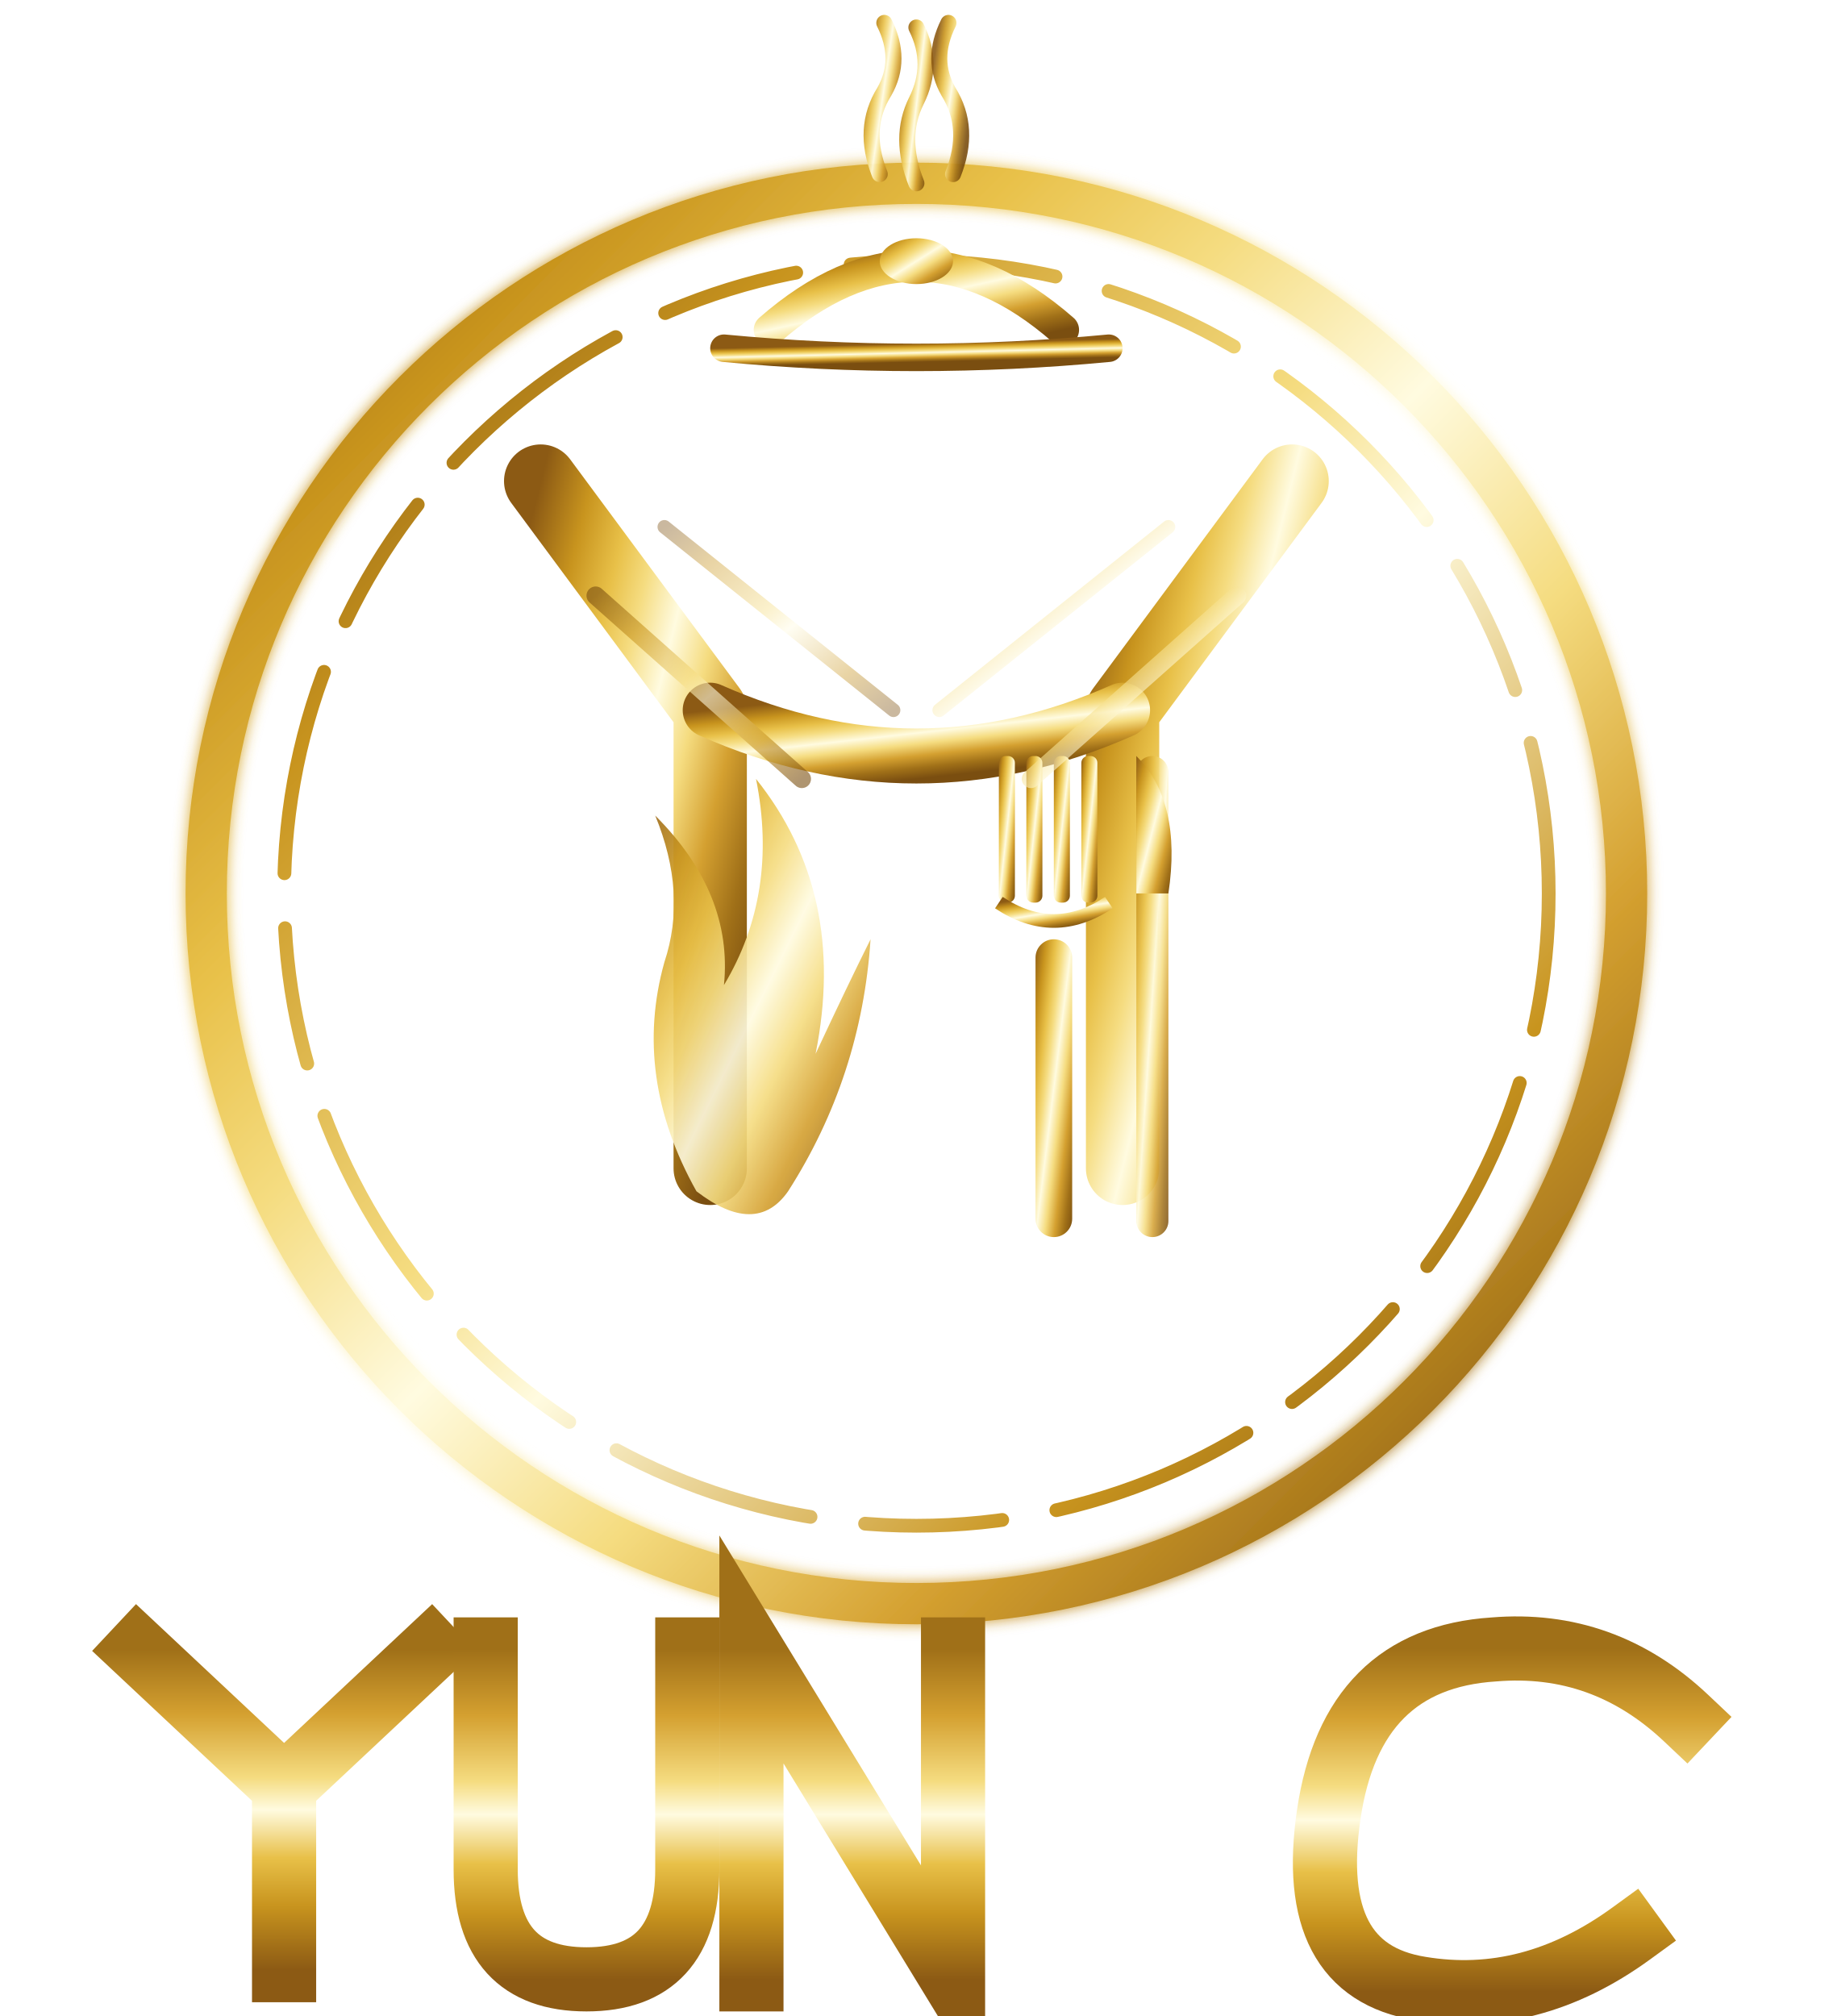
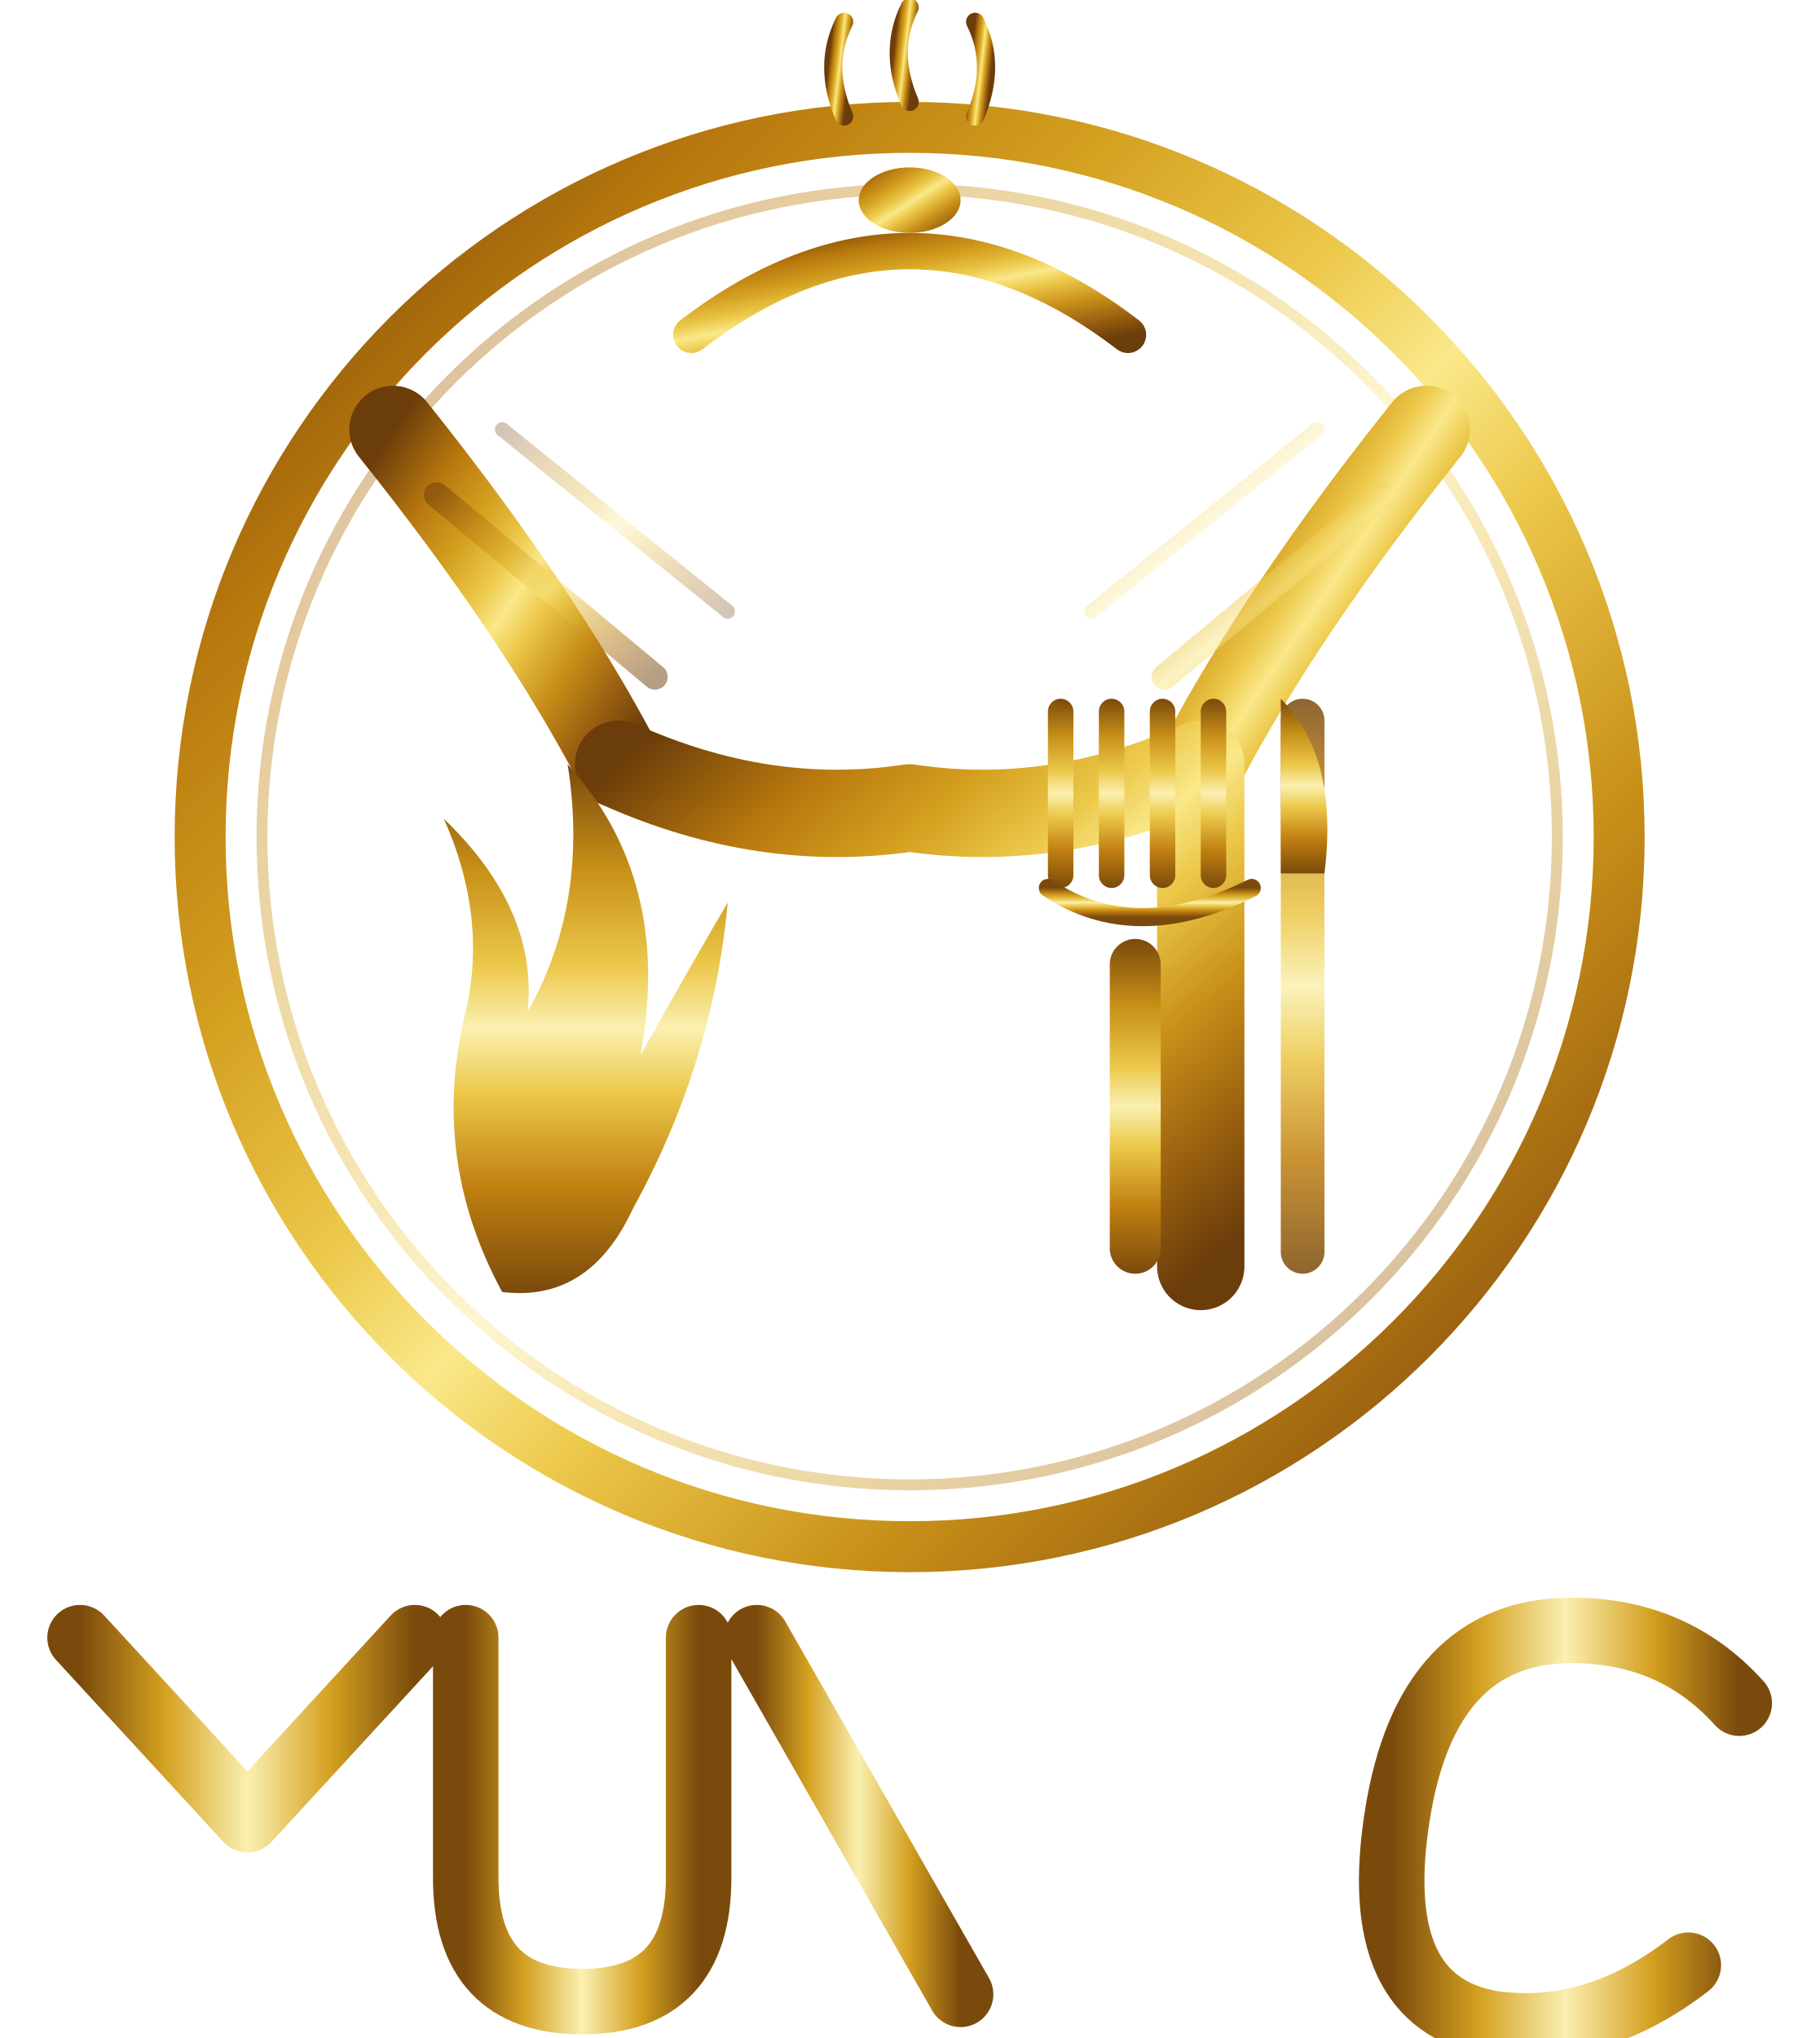
- <svg xmlns="http://www.w3.org/2000/svg" viewBox="0 0 400 440" fill="none">
+ <svg xmlns="http://www.w3.org/2000/svg" viewBox="0 0 500 560" fill="none">
  <defs>
-     <linearGradient id="gold" x1="0%" y1="0%" x2="100%" y2="100%">
-       <stop offset="0%" stop-color="#8C5A14" />
-       <stop offset="15%" stop-color="#C8941E" />
-       <stop offset="28%" stop-color="#E8C048" />
-       <stop offset="38%" stop-color="#F5DC80" />
-       <stop offset="50%" stop-color="#FFFBE0" />
-       <stop offset="62%" stop-color="#F5DC80" />
-       <stop offset="75%" stop-color="#D4A030" />
-       <stop offset="88%" stop-color="#A07018" />
-       <stop offset="100%" stop-color="#7A4E10" />
+     <linearGradient id="g1" x1="0%" y1="0%" x2="100%" y2="100%">
+       <stop offset="0%" stop-color="#6B3D0A" />
+       <stop offset="18%" stop-color="#B8780E" />
+       <stop offset="32%" stop-color="#D4A020" />
+       <stop offset="44%" stop-color="#ECC84A" />
+       <stop offset="52%" stop-color="#FAE88A" />
+       <stop offset="60%" stop-color="#ECC84A" />
+       <stop offset="74%" stop-color="#C89018" />
+       <stop offset="88%" stop-color="#9A6010" />
+       <stop offset="100%" stop-color="#6B3D0A" />
    </linearGradient>
-     <linearGradient id="gold2" x1="0%" y1="0%" x2="100%" y2="100%">
-       <stop offset="0%" stop-color="#7A4E10" />
-       <stop offset="20%" stop-color="#C8941E" />
-       <stop offset="45%" stop-color="#F5DC80" />
-       <stop offset="55%" stop-color="#FFFBE0" />
-       <stop offset="80%" stop-color="#C8941E" />
-       <stop offset="100%" stop-color="#7A4E10" />
+     <linearGradient id="g2" x1="0%" y1="0%" x2="0%" y2="100%">
+       <stop offset="0%" stop-color="#7A4A0C" />
+       <stop offset="20%" stop-color="#C89018" />
+       <stop offset="38%" stop-color="#ECC84A" />
+       <stop offset="50%" stop-color="#FAF0B0" />
+       <stop offset="62%" stop-color="#ECC84A" />
+       <stop offset="80%" stop-color="#C08010" />
+       <stop offset="100%" stop-color="#7A4A0C" />
    </linearGradient>
-     <linearGradient id="goldText" x1="0%" y1="0%" x2="0%" y2="100%">
-       <stop offset="0%" stop-color="#A07018" />
-       <stop offset="20%" stop-color="#D4A030" />
-       <stop offset="40%" stop-color="#F5DC80" />
-       <stop offset="50%" stop-color="#FFFBE0" />
-       <stop offset="65%" stop-color="#E8C048" />
-       <stop offset="80%" stop-color="#C8941E" />
-       <stop offset="100%" stop-color="#8C5A14" />
+     <linearGradient id="g3" x1="0%" y1="0%" x2="100%" y2="0%">
+       <stop offset="0%" stop-color="#7A4A0C" />
+       <stop offset="25%" stop-color="#D4A020" />
+       <stop offset="50%" stop-color="#FAF0B0" />
+       <stop offset="75%" stop-color="#D4A020" />
+       <stop offset="100%" stop-color="#7A4A0C" />
    </linearGradient>
-     <filter id="glow">
-       <feGaussianBlur stdDeviation="1.5" result="blur" />
-       <feComposite in="SourceGraphic" in2="blur" operator="over" />
-     </filter>
  </defs>
-   <circle cx="200" cy="195" r="155" stroke="url(#gold)" stroke-width="9" fill="none" filter="url(#glow)" />
-   <circle cx="200" cy="195" r="138" stroke="url(#gold2)" stroke-width="3" fill="none" stroke-dasharray="30 12 45 12 30 12 45 12 30 12 45 12" stroke-linecap="round" />
-   <path d="M168 72 Q200 44 232 72" stroke="url(#gold)" stroke-width="7" fill="none" stroke-linecap="round" />
-   <path d="M158 76 Q200 80 242 76" stroke="url(#gold)" stroke-width="6" fill="none" stroke-linecap="round" />
-   <ellipse cx="200" cy="57" rx="8" ry="5" fill="url(#gold)" />
-   <path d="M192 38 Q188 28 193 20 Q197 13 193 5" stroke="url(#gold)" stroke-width="3.5" fill="none" stroke-linecap="round" opacity="0.9" />
-   <path d="M200 40 Q196 30 200 22 Q204 14 200 6" stroke="url(#gold)" stroke-width="3.5" fill="none" stroke-linecap="round" opacity="0.9" />
-   <path d="M208 38 Q212 28 207 20 Q203 13 207 5" stroke="url(#gold)" stroke-width="3.5" fill="none" stroke-linecap="round" opacity="0.9" />
-   <path d="M118 105 L155 155 L155 255" stroke="url(#gold)" stroke-width="16" fill="none" stroke-linecap="round" stroke-linejoin="round" />
-   <path d="M282 105 L245 155 L245 255" stroke="url(#gold)" stroke-width="16" fill="none" stroke-linecap="round" stroke-linejoin="round" />
-   <path d="M155 155 Q200 175 245 155" stroke="url(#gold)" stroke-width="12" fill="none" stroke-linecap="round" />
-   <path d="M152 260             Q138 235 145 210             Q150 195 143 178            Q160 195 158 215            Q170 195 165 170            Q185 195 178 230            Q185 215 190 205            Q188 235 172 260            Q165 270 152 260 Z" fill="url(#gold)" opacity="0.9" />
-   <rect x="226" y="205" width="8" height="65" rx="4" fill="url(#gold)" />
-   <rect x="218" y="165" width="3.5" height="32" rx="1.5" fill="url(#gold)" />
-   <rect x="224" y="165" width="3.5" height="32" rx="1.5" fill="url(#gold)" />
-   <rect x="230" y="165" width="3.5" height="32" rx="1.5" fill="url(#gold)" />
-   <rect x="236" y="165" width="3.5" height="32" rx="1.5" fill="url(#gold)" />
-   <path d="M218 197 Q230 205 242 197" stroke="url(#gold)" stroke-width="3" fill="none" />
-   <rect x="248" y="165" width="7" height="105" rx="3.5" fill="url(#gold)" opacity="0.85" />
-   <path d="M248 165 Q258 175 255 195 L248 195 Z" fill="url(#gold)" />
-   <line x1="130" y1="130" x2="175" y2="170" stroke="url(#gold2)" stroke-width="4" stroke-linecap="round" opacity="0.6" />
-   <line x1="145" y1="115" x2="195" y2="155" stroke="url(#gold2)" stroke-width="3" stroke-linecap="round" opacity="0.4" />
-   <line x1="270" y1="130" x2="225" y2="170" stroke="url(#gold2)" stroke-width="4" stroke-linecap="round" opacity="0.6" />
-   <line x1="255" y1="115" x2="205" y2="155" stroke="url(#gold2)" stroke-width="3" stroke-linecap="round" opacity="0.4" />
-   <path d="M30 360 L62 390 L94 360 M62 390 L62 430" stroke="url(#goldText)" stroke-width="14" fill="none" stroke-linecap="square" stroke-linejoin="miter" />
-   <path d="M106 360 L106 408 Q106 432 128 432 Q150 432 150 408 L150 360" stroke="url(#goldText)" stroke-width="14" fill="none" stroke-linecap="square" stroke-linejoin="miter" />
-   <path d="M164 432 L164 360 L208 432 L208 360" stroke="url(#goldText)" stroke-width="14" fill="none" stroke-linecap="square" stroke-linejoin="miter" />
-   <line x1="222" y1="360" x2="222" y2="432" stroke="url(#goldText)" stroke-width="14" stroke-linecap="square" />
-   <path d="M368 375 Q350 358 326 360 Q295 362 290 396 Q285 430 310 434 Q334 438 356 422" stroke="url(#goldText)" stroke-width="14" fill="none" stroke-linecap="square" />
+   <circle cx="250" cy="230" r="195" stroke="url(#g1)" stroke-width="14" fill="none" />
+   <circle cx="250" cy="230" r="178" stroke="url(#g1)" stroke-width="3" fill="none" opacity="0.4" />
+   <path d="M232 32 Q226 18 232 6" stroke="url(#g1)" stroke-width="5" stroke-linecap="round" fill="none" />
+   <path d="M250 28 Q244 14 250 2" stroke="url(#g1)" stroke-width="5" stroke-linecap="round" fill="none" />
+   <path d="M268 32 Q274 18 268 6" stroke="url(#g1)" stroke-width="5" stroke-linecap="round" fill="none" />
+   <path d="M190 92 Q250 46 310 92" stroke="url(#g1)" stroke-width="10" stroke-linecap="round" fill="none" />
+   <path d="M175 100 L325 100" stroke="url(#g1)" stroke-width="9" stroke-linecap="round" fill="none" />
+   <ellipse cx="250" cy="55" rx="14" ry="9" fill="url(#g1)" />
+   <path d="M108 118 Q148 168 170 210" stroke="url(#g1)" stroke-width="24" stroke-linecap="round" fill="none" />
+   <path d="M392 118 Q352 168 330 210" stroke="url(#g1)" stroke-width="24" stroke-linecap="round" fill="none" />
+   <path d="M170 210 Q210 228 250 222 Q290 228 330 210 L330 348" stroke="url(#g1)" stroke-width="24" stroke-linecap="round" stroke-linejoin="round" fill="none" />
+   <path d="M170 210 L170 348" stroke="url(#g1)" stroke-width="24" stroke-linecap="round" fill="none" />
+   <line x1="120" y1="136" x2="180" y2="186" stroke="url(#g1)" stroke-width="7" stroke-linecap="round" opacity="0.5" />
+   <line x1="138" y1="118" x2="200" y2="168" stroke="url(#g1)" stroke-width="4" stroke-linecap="round" opacity="0.3" />
+   <line x1="380" y1="136" x2="320" y2="186" stroke="url(#g1)" stroke-width="7" stroke-linecap="round" opacity="0.5" />
+   <line x1="362" y1="118" x2="300" y2="168" stroke="url(#g1)" stroke-width="4" stroke-linecap="round" opacity="0.3" />
+   <path d="     M138 355     Q118 318 128 278     Q134 252 122 225     Q148 250 145 278     Q162 248 156 210     Q185 242 176 290     Q190 265 200 248     Q196 292 174 332     Q162 358 138 355 Z" fill="url(#g2)" />
+   <rect x="288" y="192" width="7" height="52" rx="3.5" fill="url(#g2)" />
+   <rect x="302" y="192" width="7" height="52" rx="3.5" fill="url(#g2)" />
+   <rect x="316" y="192" width="7" height="52" rx="3.5" fill="url(#g2)" />
+   <rect x="330" y="192" width="7" height="52" rx="3.5" fill="url(#g2)" />
+   <path d="M288 244 Q312 260 344 244" stroke="url(#g2)" stroke-width="5" fill="none" stroke-linecap="round" />
+   <rect x="305" y="258" width="14" height="92" rx="7" fill="url(#g2)" />
+   <rect x="352" y="192" width="12" height="158" rx="6" fill="url(#g2)" opacity="0.85" />
+   <path d="M352 192 Q368 208 364 240 L352 240 Z" fill="url(#g2)" />
+   <path d="M22 450 L68 500 L114 450" stroke="url(#g3)" stroke-width="18" fill="none" stroke-linecap="round" stroke-linejoin="round" />
+   <line x1="68" y1="500" x2="68" y2="548" stroke="url(#g3)" stroke-width="18" stroke-linecap="round" />
+   <path d="M128 450 L128 516 Q128 550 160 550 Q192 550 192 516 L192 450" stroke="url(#g3)" stroke-width="18" fill="none" stroke-linecap="round" stroke-linejoin="round" />
+   <line x1="208" y1="548" x2="208" y2="450" stroke="url(#g3)" stroke-width="18" stroke-linecap="round" />
+   <path d="M208 450 L264 548" stroke="url(#g3)" stroke-width="18" fill="none" stroke-linecap="round" />
+   <line x1="264" y1="548" x2="264" y2="450" stroke="url(#g3)" stroke-width="18" stroke-linecap="round" />
+   <line x1="286" y1="450" x2="286" y2="548" stroke="url(#g3)" stroke-width="18" stroke-linecap="round" />
+   <line x1="272" y1="450" x2="300" y2="450" stroke="url(#g3)" stroke-width="10" stroke-linecap="round" />
+   <line x1="272" y1="548" x2="300" y2="548" stroke="url(#g3)" stroke-width="10" stroke-linecap="round" />
+   <path d="M478 468 Q460 448 432 448 Q392 448 384 499 Q376 550 410 556 Q438 560 464 540" stroke="url(#g3)" stroke-width="18" fill="none" stroke-linecap="round" />
</svg>
